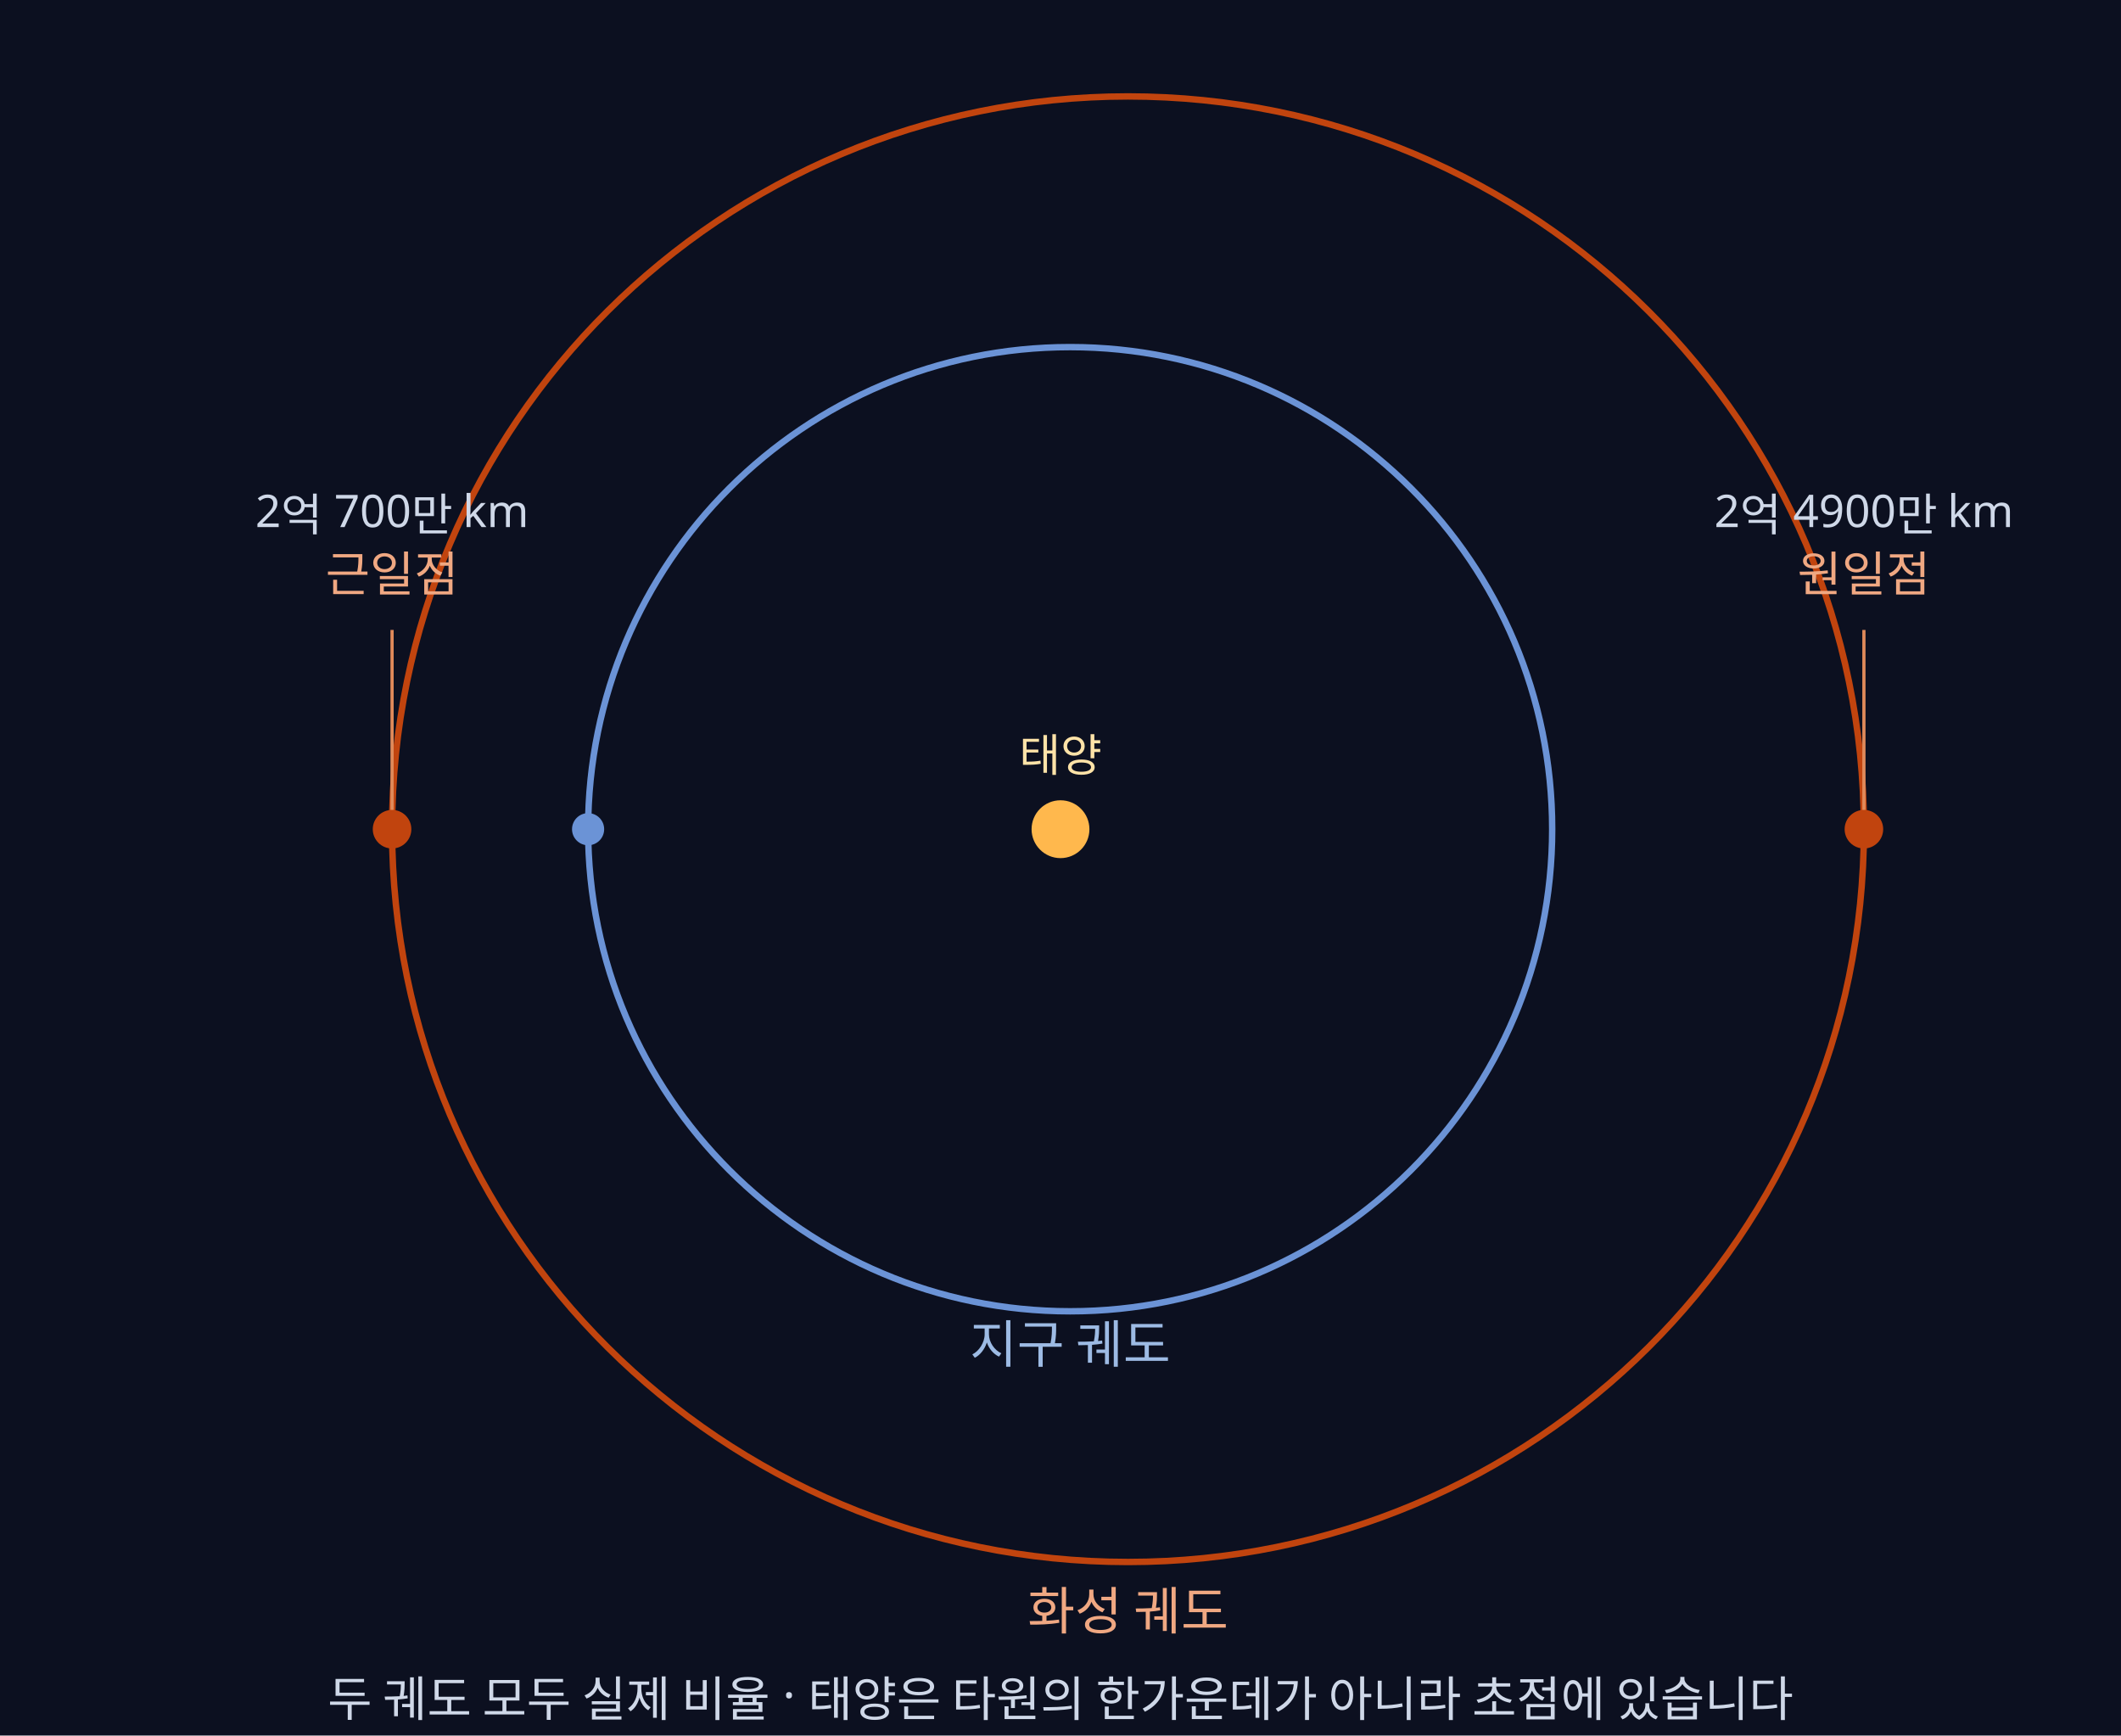
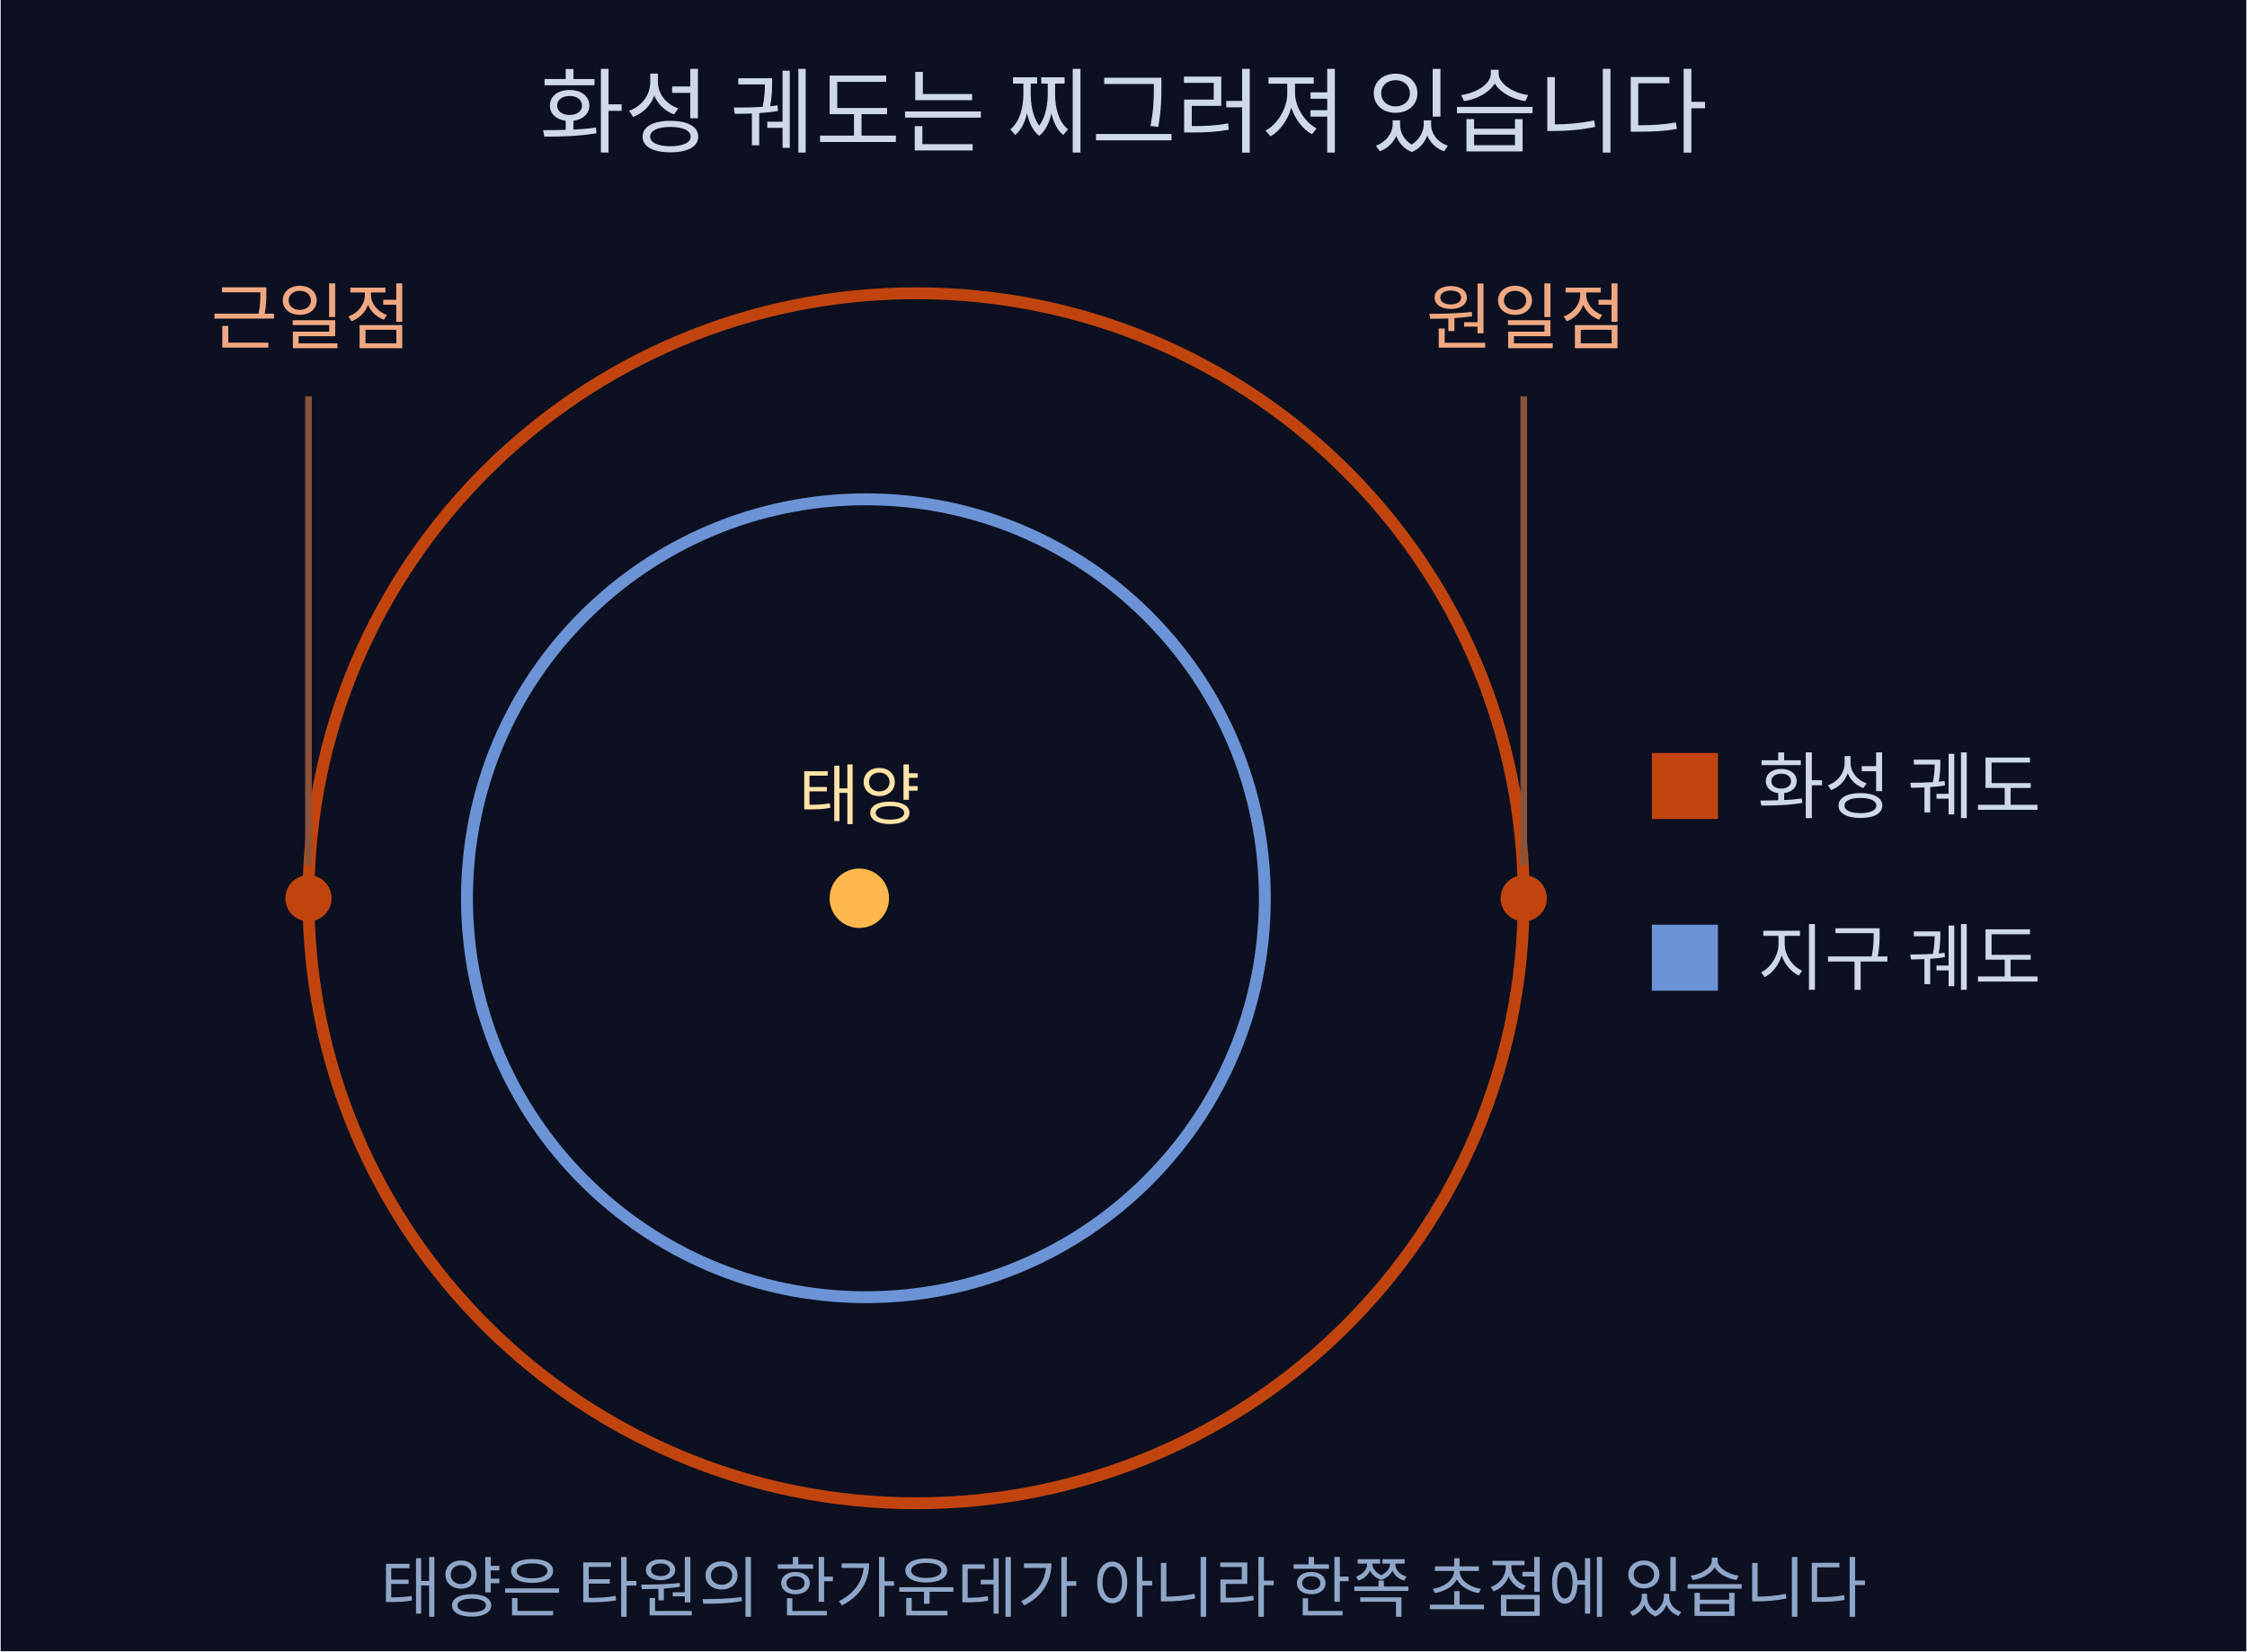
- <svg xmlns="http://www.w3.org/2000/svg" viewBox="0 0 660 540" width="660" height="540" role="img">
-   <rect width="660" height="540" fill="#0c1020" />
-   <ellipse cx="351" cy="258" rx="229" ry="228" fill="none" stroke="#c1440e" stroke-width="2" />
-   <ellipse cx="333" cy="258" rx="150" ry="150" fill="none" stroke="#6b93d6" stroke-width="2" />
-   <circle cx="330" cy="258" r="9" fill="#ffb84d" />
-   <text x="330" y="240" text-anchor="middle" font-family="system-ui, sans-serif" font-size="14" fill="#ffe3a8">태양</text>
-   <circle cx="122" cy="258" r="6" fill="#c1440e" />
-   <circle cx="580" cy="258" r="6" fill="#c1440e" />
-   <circle cx="183" cy="258" r="5" fill="#6b93d6" />
-   <line x1="122" y1="252" x2="122" y2="196" stroke="#e08a5a" stroke-width="1" />
-   <text x="122" y="184" text-anchor="middle" font-family="system-ui, sans-serif" font-size="15" fill="#f0a882">근일점</text>
-   <text x="122" y="164" text-anchor="middle" font-family="system-ui, sans-serif" font-size="14" fill="#cfd8e8">2억 700만 km</text>
-   <line x1="580" y1="252" x2="580" y2="196" stroke="#e08a5a" stroke-width="1" />
-   <text x="580" y="184" text-anchor="middle" font-family="system-ui, sans-serif" font-size="15" fill="#f0a882">원일점</text>
-   <text x="580" y="164" text-anchor="middle" font-family="system-ui, sans-serif" font-size="14" fill="#cfd8e8">2억 4900만 km</text>
-   <text x="351" y="507" text-anchor="middle" font-family="system-ui, sans-serif" font-size="16" fill="#f0a882">화성 궤도</text>
-   <text x="333" y="424" text-anchor="middle" font-family="system-ui, sans-serif" font-size="16" fill="#9dbbe4">지구 궤도</text>
-   <text x="330" y="534" text-anchor="middle" font-family="system-ui, sans-serif" font-size="15" fill="#cfd8e8">두 궤도 모두 실제 비율 · 태양은 타원의 한가운데가 아니라 초점에 있습니다</text>
+ <svg xmlns="http://www.w3.org/2000/svg" viewBox="0 0 340 250" width="660" height="485" role="img">
+   <rect width="340" height="250" fill="#0c1020" />
+   <text x="170" y="22" text-anchor="middle" font-family="system-ui, sans-serif" font-size="14" fill="#cfd8e8">화성 궤도는 찌그러져 있습니다</text>
+   <ellipse cx="138.6" cy="136" rx="92" ry="91.6" fill="none" stroke="#c1440e" stroke-width="1.8" />
+   <ellipse cx="131" cy="136" rx="60.4" ry="60.4" fill="none" stroke="#6b93d6" stroke-width="1.8" />
+   <circle cx="130" cy="136" r="4.5" fill="#ffb84d" />
+   <text x="130" y="124" text-anchor="middle" font-family="system-ui, sans-serif" font-size="10" fill="#ffe3a8">태양</text>
+   <circle cx="46.6" cy="136" r="3.5" fill="#c1440e" />
+   <circle cx="230.6" cy="136" r="3.5" fill="#c1440e" />
+   <line x1="46.6" y1="131" x2="46.6" y2="60" stroke="#8a5238" stroke-width="1" />
+   <text x="47" y="52" text-anchor="middle" font-family="system-ui, sans-serif" font-size="11" fill="#f0a882">근일점</text>
+   <line x1="230.6" y1="131" x2="230.6" y2="60" stroke="#8a5238" stroke-width="1" />
+   <text x="231" y="52" text-anchor="middle" font-family="system-ui, sans-serif" font-size="11" fill="#f0a882">원일점</text>
+   <rect x="250" y="114" width="10" height="10" fill="#c1440e" />
+   <text x="266" y="123" font-family="system-ui, sans-serif" font-size="11" fill="#cfd8e8">화성 궤도</text>
+   <rect x="250" y="140" width="10" height="10" fill="#6b93d6" />
+   <text x="266" y="149" font-family="system-ui, sans-serif" font-size="11" fill="#cfd8e8">지구 궤도</text>
+   <text x="170" y="244" text-anchor="middle" font-family="system-ui, sans-serif" font-size="10" fill="#8fa6c8">태양은 타원의 한가운데가 아니라 한쪽 초점에 있습니다</text>
</svg>
